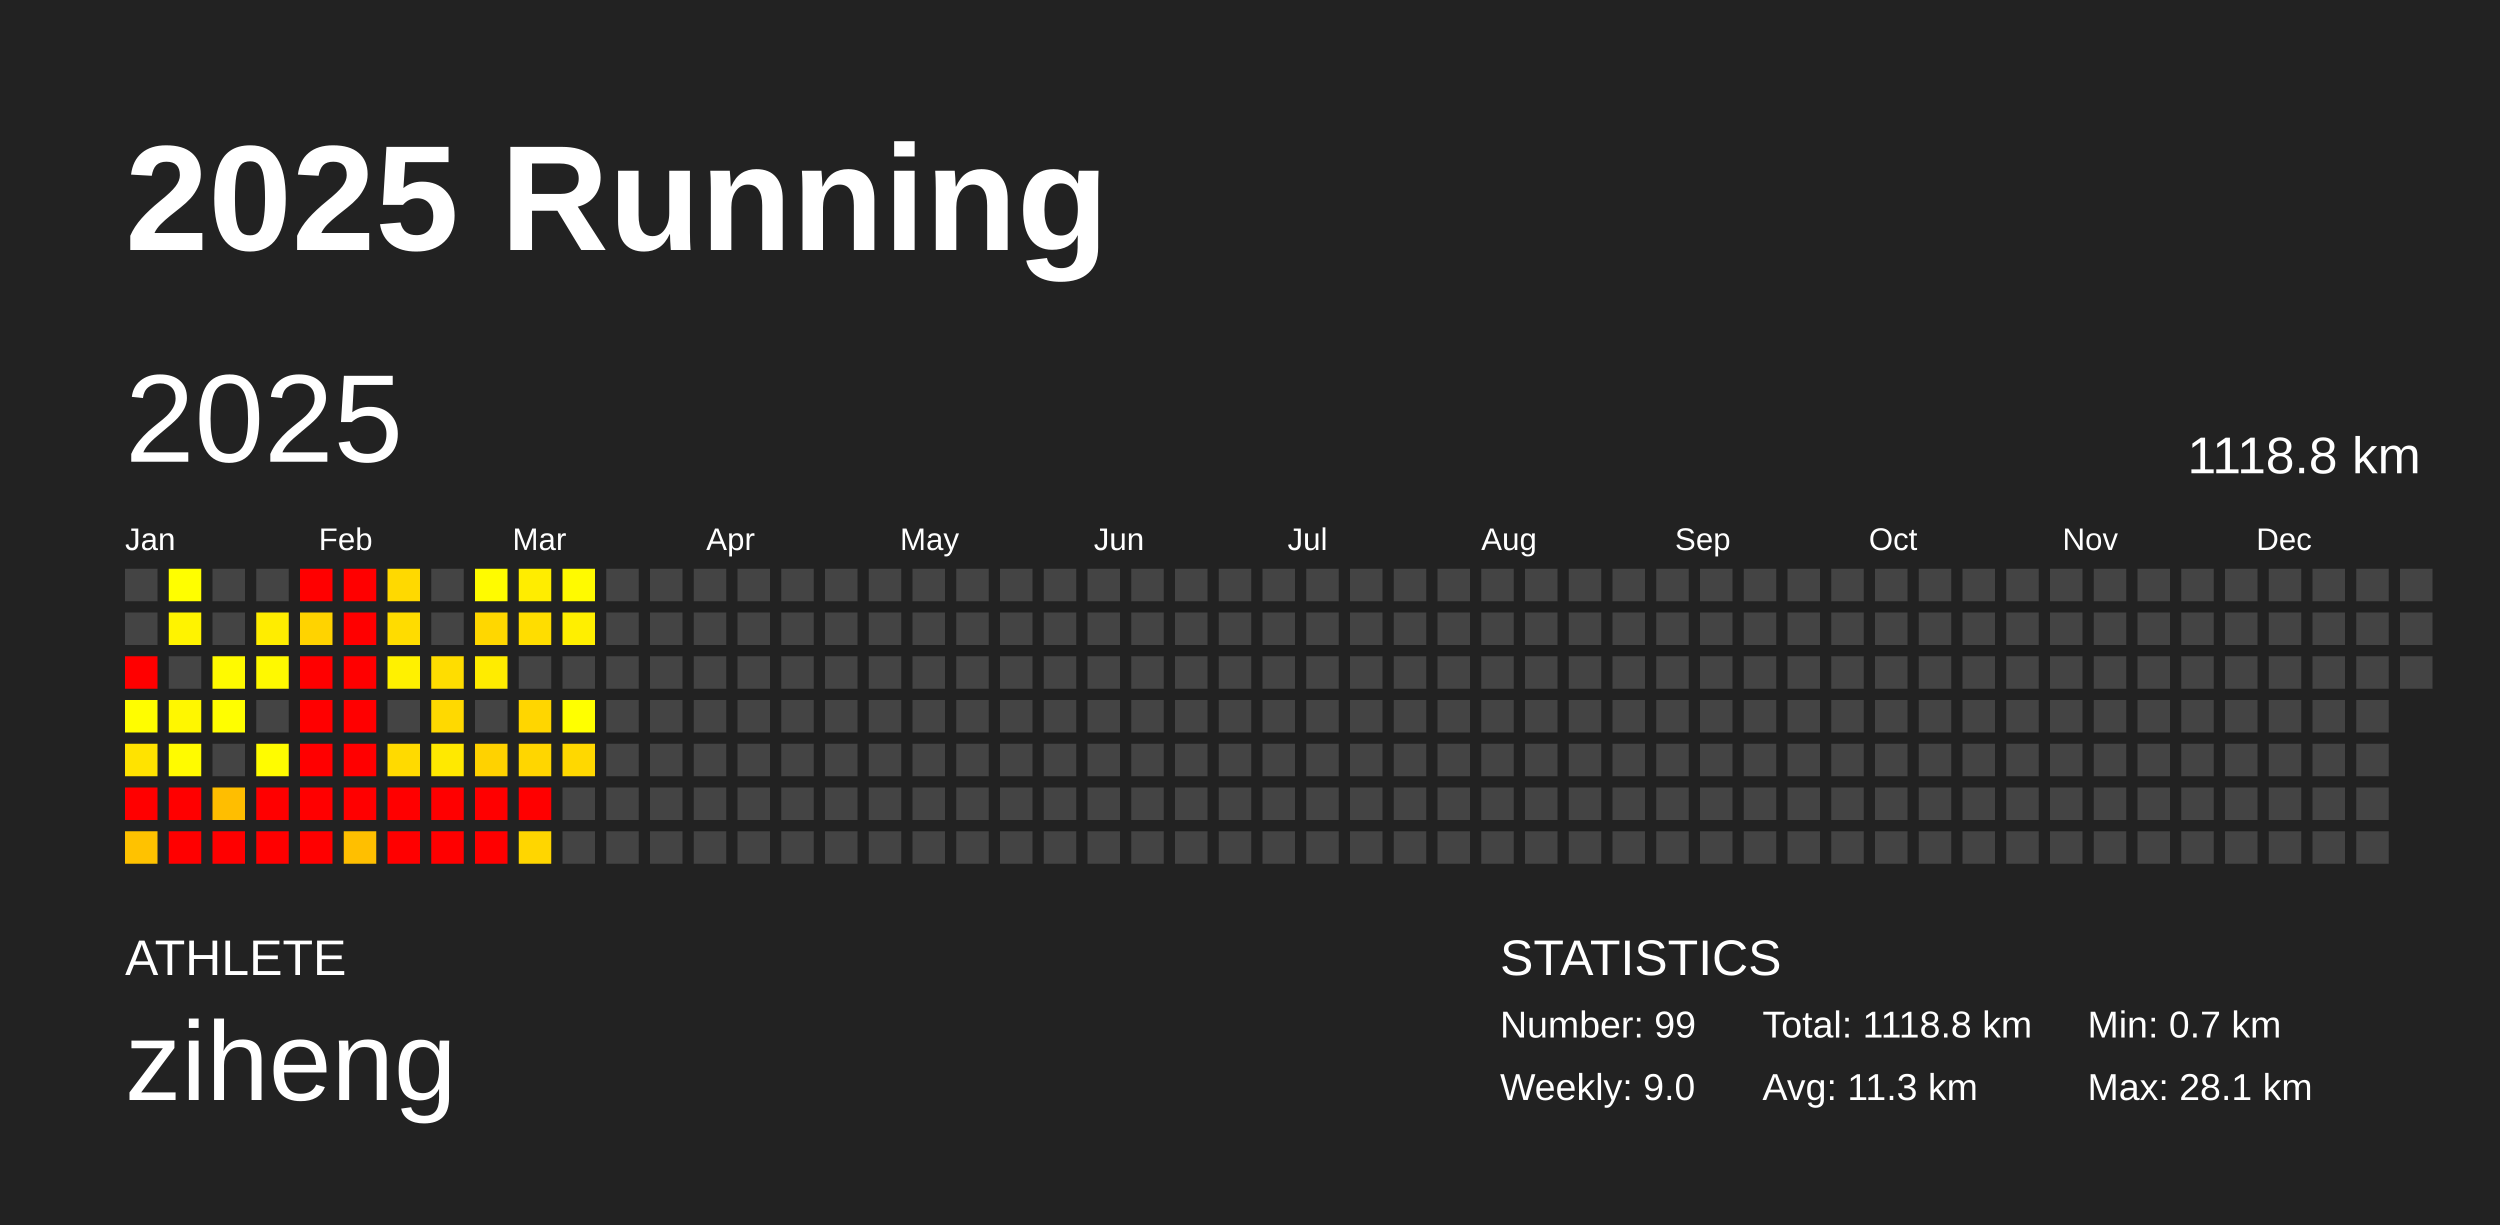
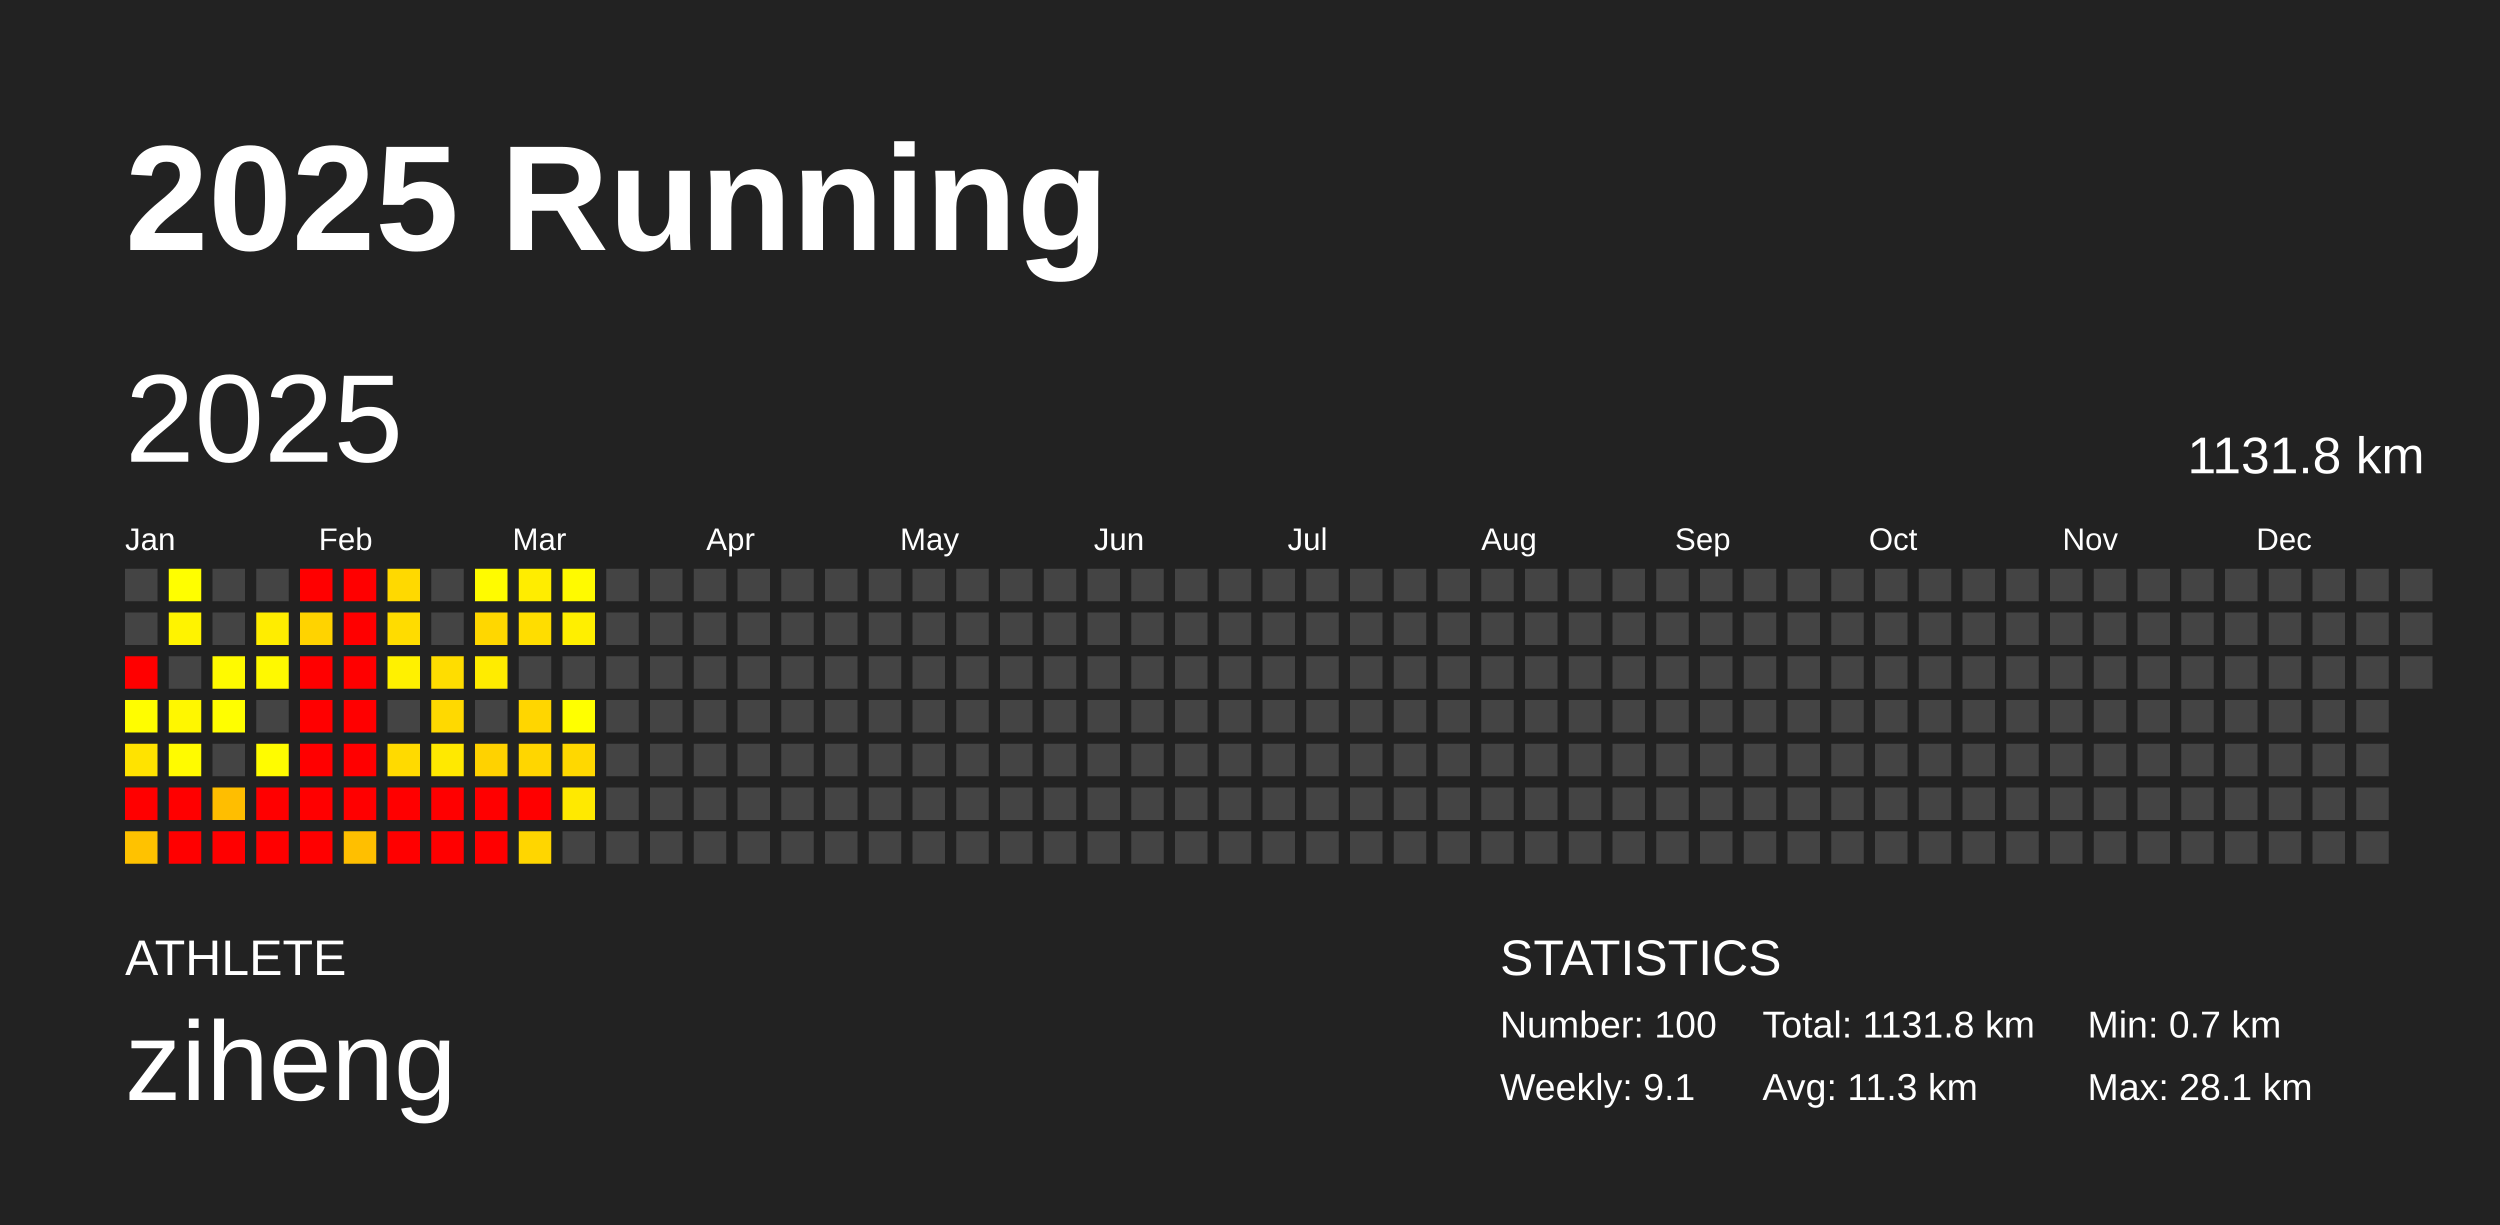
<svg xmlns="http://www.w3.org/2000/svg" baseProfile="full" height="98mm" version="1.1" viewBox="0,0,200,98" width="200mm">
  <defs />
  <rect fill="#222222" height="98" width="200" x="0" y="0" />
  <text fill="#FFFFFF" style="font-size:12px; font-family:Arial; font-weight:bold;" x="10" y="20">2025 Running</text>
  <text fill="#FFFFFF" style="font-size:4px; font-family:Arial" x="10" y="78">ATHLETE</text>
  <text fill="#FFFFFF" style="font-size:9px; font-family:Arial" x="10" y="88">ziheng</text>
  <text fill="#FFFFFF" style="font-size:4px; font-family:Arial" x="120" y="78">STATISTICS</text>
-   <text fill="#FFFFFF" style="font-size:3px; font-family:Arial" x="120" y="83">Number: 99</text>
-   <text fill="#FFFFFF" style="font-size:3px; font-family:Arial" x="120" y="88">Weekly: 9.0</text>
-   <text fill="#FFFFFF" style="font-size:3px; font-family:Arial" x="141" y="83">Total: 1118.8 km</text>
+   <text fill="#FFFFFF" style="font-size:3px; font-family:Arial" x="120" y="83">Number: 100</text>
+   <text fill="#FFFFFF" style="font-size:3px; font-family:Arial" x="120" y="88">Weekly: 9.1</text>
+   <text fill="#FFFFFF" style="font-size:3px; font-family:Arial" x="141" y="83">Total: 1131.8 km</text>
  <text fill="#FFFFFF" style="font-size:3px; font-family:Arial" x="141" y="88">Avg: 11.3 km</text>
  <text fill="#FFFFFF" style="font-size:3px; font-family:Arial" x="167" y="83">Min: 0.7 km</text>
  <text fill="#FFFFFF" style="font-size:3px; font-family:Arial" x="167" y="88">Max: 28.1 km</text>
  <text dominant-baseline="hanging" fill="#FFFFFF" style="font-size:10.0px; font-family:Arial;" x="10" y="30">2025</text>
-   <text dominant-baseline="hanging" fill="#FFFFFF" style="font-size:4.125px; font-family:Arial;" x="175" y="35">1118.8 km</text>
+   <text dominant-baseline="hanging" fill="#FFFFFF" style="font-size:4.125px; font-family:Arial;" x="175" y="35">1131.8 km</text>
  <text fill="#FFFFFF" style="font-size:2.5px; font-family:Arial" x="10.0" y="44">Jan</text>
  <text fill="#FFFFFF" style="font-size:2.5px; font-family:Arial" x="25.5" y="44">Feb</text>
  <text fill="#FFFFFF" style="font-size:2.5px; font-family:Arial" x="41.0" y="44">Mar</text>
  <text fill="#FFFFFF" style="font-size:2.5px; font-family:Arial" x="56.5" y="44">Apr</text>
  <text fill="#FFFFFF" style="font-size:2.5px; font-family:Arial" x="72.0" y="44">May</text>
  <text fill="#FFFFFF" style="font-size:2.5px; font-family:Arial" x="87.5" y="44">Jun</text>
  <text fill="#FFFFFF" style="font-size:2.5px; font-family:Arial" x="103.0" y="44">Jul</text>
  <text fill="#FFFFFF" style="font-size:2.5px; font-family:Arial" x="118.5" y="44">Aug</text>
  <text fill="#FFFFFF" style="font-size:2.5px; font-family:Arial" x="134.0" y="44">Sep</text>
  <text fill="#FFFFFF" style="font-size:2.5px; font-family:Arial" x="149.5" y="44">Oct</text>
  <text fill="#FFFFFF" style="font-size:2.5px; font-family:Arial" x="165.0" y="44">Nov</text>
  <text fill="#FFFFFF" style="font-size:2.5px; font-family:Arial" x="180.5" y="44">Dec</text>
  <rect fill="#444444" height="2.6" width="2.6" x="10.0" y="45.5" />
  <rect fill="#444444" height="2.6" width="2.6" x="10.0" y="49.0" />
  <rect fill="red" height="2.6" width="2.6" x="10.0" y="52.5" />
  <rect fill="#fffd00" height="2.6" width="2.6" x="10.0" y="56.0" />
  <rect fill="#ffe300" height="2.6" width="2.6" x="10.0" y="59.5" />
  <rect fill="red" height="2.6" width="2.6" x="10.0" y="63.0" />
  <rect fill="#ffc200" height="2.6" width="2.6" x="10.0" y="66.5" />
  <rect fill="#fffe00" height="2.6" width="2.6" x="13.5" y="45.5" />
  <rect fill="#fff300" height="2.6" width="2.6" x="13.5" y="49.0" />
  <rect fill="#444444" height="2.6" width="2.6" x="13.5" y="52.5" />
  <rect fill="#fff700" height="2.6" width="2.6" x="13.5" y="56.0" />
  <rect fill="#fffb00" height="2.6" width="2.6" x="13.5" y="59.5" />
  <rect fill="red" height="2.6" width="2.6" x="13.5" y="63.0" />
  <rect fill="red" height="2.6" width="2.6" x="13.5" y="66.5" />
  <rect fill="#444444" height="2.6" width="2.6" x="17.0" y="45.5" />
  <rect fill="#444444" height="2.6" width="2.6" x="17.0" y="49.0" />
  <rect fill="#fffa00" height="2.6" width="2.6" x="17.0" y="52.5" />
  <rect fill="#fffe00" height="2.6" width="2.6" x="17.0" y="56.0" />
  <rect fill="#444444" height="2.6" width="2.6" x="17.0" y="59.5" />
  <rect fill="#ffbe00" height="2.6" width="2.6" x="17.0" y="63.0" />
  <rect fill="red" height="2.6" width="2.6" x="17.0" y="66.5" />
  <rect fill="#444444" height="2.6" width="2.6" x="20.5" y="45.5" />
  <rect fill="#ffed00" height="2.6" width="2.6" x="20.5" y="49.0" />
  <rect fill="#fff900" height="2.6" width="2.6" x="20.5" y="52.5" />
  <rect fill="#444444" height="2.6" width="2.6" x="20.5" y="56.0" />
  <rect fill="#fffc00" height="2.6" width="2.6" x="20.5" y="59.5" />
  <rect fill="red" height="2.6" width="2.6" x="20.5" y="63.0" />
  <rect fill="red" height="2.6" width="2.6" x="20.5" y="66.5" />
  <rect fill="red" height="2.6" width="2.6" x="24.0" y="45.5" />
  <rect fill="#ffd300" height="2.6" width="2.6" x="24.0" y="49.0" />
  <rect fill="red" height="2.6" width="2.6" x="24.0" y="52.5" />
  <rect fill="red" height="2.6" width="2.6" x="24.0" y="56.0" />
  <rect fill="red" height="2.6" width="2.6" x="24.0" y="59.5" />
  <rect fill="red" height="2.6" width="2.6" x="24.0" y="63.0" />
  <rect fill="red" height="2.6" width="2.6" x="24.0" y="66.5" />
  <rect fill="red" height="2.6" width="2.6" x="27.5" y="45.5" />
  <rect fill="red" height="2.6" width="2.6" x="27.5" y="49.0" />
  <rect fill="red" height="2.6" width="2.6" x="27.5" y="52.5" />
  <rect fill="red" height="2.6" width="2.6" x="27.5" y="56.0" />
  <rect fill="red" height="2.6" width="2.6" x="27.5" y="59.5" />
  <rect fill="red" height="2.6" width="2.6" x="27.5" y="63.0" />
  <rect fill="#ffbf00" height="2.6" width="2.6" x="27.5" y="66.5" />
  <rect fill="#ffd900" height="2.6" width="2.6" x="31.0" y="45.5" />
  <rect fill="#ffdc00" height="2.6" width="2.6" x="31.0" y="49.0" />
  <rect fill="#fff100" height="2.6" width="2.6" x="31.0" y="52.5" />
  <rect fill="#444444" height="2.6" width="2.6" x="31.0" y="56.0" />
  <rect fill="#ffda00" height="2.6" width="2.6" x="31.0" y="59.5" />
  <rect fill="red" height="2.6" width="2.6" x="31.0" y="63.0" />
  <rect fill="red" height="2.6" width="2.6" x="31.0" y="66.5" />
  <rect fill="#444444" height="2.6" width="2.6" x="34.5" y="45.5" />
  <rect fill="#444444" height="2.6" width="2.6" x="34.5" y="49.0" />
  <rect fill="#ffdd00" height="2.6" width="2.6" x="34.5" y="52.5" />
  <rect fill="#ffd900" height="2.6" width="2.6" x="34.5" y="56.0" />
  <rect fill="#ffe900" height="2.6" width="2.6" x="34.5" y="59.5" />
  <rect fill="red" height="2.6" width="2.6" x="34.5" y="63.0" />
  <rect fill="red" height="2.6" width="2.6" x="34.5" y="66.5" />
  <rect fill="#fffb00" height="2.6" width="2.6" x="38.0" y="45.5" />
  <rect fill="#ffd700" height="2.6" width="2.6" x="38.0" y="49.0" />
  <rect fill="#ffec00" height="2.6" width="2.6" x="38.0" y="52.5" />
  <rect fill="#444444" height="2.6" width="2.6" x="38.0" y="56.0" />
  <rect fill="#ffd200" height="2.6" width="2.6" x="38.0" y="59.5" />
  <rect fill="red" height="2.6" width="2.6" x="38.0" y="63.0" />
  <rect fill="red" height="2.6" width="2.6" x="38.0" y="66.5" />
  <rect fill="#ffed00" height="2.6" width="2.6" x="41.5" y="45.5" />
  <rect fill="#ffdd00" height="2.6" width="2.6" x="41.5" y="49.0" />
  <rect fill="#444444" height="2.6" width="2.6" x="41.5" y="52.5" />
  <rect fill="#ffd600" height="2.6" width="2.6" x="41.5" y="56.0" />
  <rect fill="#ffd600" height="2.6" width="2.6" x="41.5" y="59.5" />
  <rect fill="red" height="2.6" width="2.6" x="41.5" y="63.0" />
  <rect fill="#ffd600" height="2.6" width="2.6" x="41.5" y="66.5" />
  <rect fill="#fffa00" height="2.6" width="2.6" x="45.0" y="45.5" />
  <rect fill="#ffef00" height="2.6" width="2.6" x="45.0" y="49.0" />
  <rect fill="#444444" height="2.6" width="2.6" x="45.0" y="52.5" />
  <rect fill="#ffff00" height="2.6" width="2.6" x="45.0" y="56.0" />
  <rect fill="#ffd800" height="2.6" width="2.6" x="45.0" y="59.5" />
-   <rect fill="#444444" height="2.6" width="2.6" x="45.0" y="63.0" />
+   <rect fill="#ffe900" height="2.6" width="2.6" x="45.0" y="63.0" />
  <rect fill="#444444" height="2.6" width="2.6" x="45.0" y="66.5" />
  <rect fill="#444444" height="2.6" width="2.6" x="48.5" y="45.5" />
  <rect fill="#444444" height="2.6" width="2.6" x="48.5" y="49.0" />
  <rect fill="#444444" height="2.6" width="2.6" x="48.5" y="52.5" />
  <rect fill="#444444" height="2.6" width="2.6" x="48.5" y="56.0" />
  <rect fill="#444444" height="2.6" width="2.6" x="48.5" y="59.5" />
  <rect fill="#444444" height="2.6" width="2.6" x="48.5" y="63.0" />
  <rect fill="#444444" height="2.6" width="2.6" x="48.5" y="66.5" />
  <rect fill="#444444" height="2.6" width="2.6" x="52.0" y="45.5" />
  <rect fill="#444444" height="2.6" width="2.6" x="52.0" y="49.0" />
  <rect fill="#444444" height="2.6" width="2.6" x="52.0" y="52.5" />
  <rect fill="#444444" height="2.6" width="2.6" x="52.0" y="56.0" />
  <rect fill="#444444" height="2.6" width="2.6" x="52.0" y="59.5" />
  <rect fill="#444444" height="2.6" width="2.6" x="52.0" y="63.0" />
  <rect fill="#444444" height="2.6" width="2.6" x="52.0" y="66.5" />
  <rect fill="#444444" height="2.6" width="2.6" x="55.5" y="45.5" />
  <rect fill="#444444" height="2.6" width="2.6" x="55.5" y="49.0" />
  <rect fill="#444444" height="2.6" width="2.6" x="55.5" y="52.5" />
  <rect fill="#444444" height="2.6" width="2.6" x="55.5" y="56.0" />
  <rect fill="#444444" height="2.6" width="2.6" x="55.5" y="59.5" />
  <rect fill="#444444" height="2.6" width="2.6" x="55.5" y="63.0" />
  <rect fill="#444444" height="2.6" width="2.6" x="55.5" y="66.5" />
  <rect fill="#444444" height="2.6" width="2.6" x="59.0" y="45.5" />
  <rect fill="#444444" height="2.6" width="2.6" x="59.0" y="49.0" />
  <rect fill="#444444" height="2.6" width="2.6" x="59.0" y="52.5" />
  <rect fill="#444444" height="2.6" width="2.6" x="59.0" y="56.0" />
  <rect fill="#444444" height="2.6" width="2.6" x="59.0" y="59.5" />
  <rect fill="#444444" height="2.6" width="2.6" x="59.0" y="63.0" />
  <rect fill="#444444" height="2.6" width="2.6" x="59.0" y="66.5" />
  <rect fill="#444444" height="2.6" width="2.6" x="62.5" y="45.5" />
  <rect fill="#444444" height="2.6" width="2.6" x="62.5" y="49.0" />
  <rect fill="#444444" height="2.6" width="2.6" x="62.5" y="52.5" />
  <rect fill="#444444" height="2.6" width="2.6" x="62.5" y="56.0" />
  <rect fill="#444444" height="2.6" width="2.6" x="62.5" y="59.5" />
  <rect fill="#444444" height="2.6" width="2.6" x="62.5" y="63.0" />
  <rect fill="#444444" height="2.6" width="2.6" x="62.5" y="66.5" />
  <rect fill="#444444" height="2.6" width="2.6" x="66.0" y="45.5" />
  <rect fill="#444444" height="2.6" width="2.6" x="66.0" y="49.0" />
  <rect fill="#444444" height="2.6" width="2.6" x="66.0" y="52.5" />
  <rect fill="#444444" height="2.6" width="2.6" x="66.0" y="56.0" />
  <rect fill="#444444" height="2.6" width="2.6" x="66.0" y="59.5" />
  <rect fill="#444444" height="2.6" width="2.6" x="66.0" y="63.0" />
  <rect fill="#444444" height="2.6" width="2.6" x="66.0" y="66.5" />
  <rect fill="#444444" height="2.6" width="2.6" x="69.5" y="45.5" />
  <rect fill="#444444" height="2.6" width="2.6" x="69.5" y="49.0" />
  <rect fill="#444444" height="2.6" width="2.6" x="69.5" y="52.5" />
  <rect fill="#444444" height="2.6" width="2.6" x="69.5" y="56.0" />
  <rect fill="#444444" height="2.6" width="2.6" x="69.5" y="59.5" />
  <rect fill="#444444" height="2.6" width="2.6" x="69.5" y="63.0" />
  <rect fill="#444444" height="2.6" width="2.6" x="69.5" y="66.5" />
  <rect fill="#444444" height="2.6" width="2.6" x="73.0" y="45.5" />
  <rect fill="#444444" height="2.6" width="2.6" x="73.0" y="49.0" />
  <rect fill="#444444" height="2.6" width="2.6" x="73.0" y="52.5" />
  <rect fill="#444444" height="2.6" width="2.6" x="73.0" y="56.0" />
  <rect fill="#444444" height="2.6" width="2.6" x="73.0" y="59.5" />
  <rect fill="#444444" height="2.6" width="2.6" x="73.0" y="63.0" />
  <rect fill="#444444" height="2.6" width="2.6" x="73.0" y="66.5" />
  <rect fill="#444444" height="2.6" width="2.6" x="76.5" y="45.5" />
  <rect fill="#444444" height="2.6" width="2.6" x="76.5" y="49.0" />
  <rect fill="#444444" height="2.6" width="2.6" x="76.5" y="52.5" />
  <rect fill="#444444" height="2.6" width="2.6" x="76.5" y="56.0" />
  <rect fill="#444444" height="2.6" width="2.6" x="76.5" y="59.5" />
  <rect fill="#444444" height="2.6" width="2.6" x="76.5" y="63.0" />
  <rect fill="#444444" height="2.6" width="2.6" x="76.5" y="66.5" />
  <rect fill="#444444" height="2.6" width="2.6" x="80.0" y="45.5" />
  <rect fill="#444444" height="2.6" width="2.6" x="80.0" y="49.0" />
  <rect fill="#444444" height="2.6" width="2.6" x="80.0" y="52.5" />
  <rect fill="#444444" height="2.6" width="2.6" x="80.0" y="56.0" />
  <rect fill="#444444" height="2.6" width="2.6" x="80.0" y="59.5" />
  <rect fill="#444444" height="2.6" width="2.6" x="80.0" y="63.0" />
  <rect fill="#444444" height="2.6" width="2.6" x="80.0" y="66.5" />
  <rect fill="#444444" height="2.6" width="2.6" x="83.5" y="45.5" />
  <rect fill="#444444" height="2.6" width="2.6" x="83.5" y="49.0" />
  <rect fill="#444444" height="2.6" width="2.6" x="83.5" y="52.5" />
  <rect fill="#444444" height="2.6" width="2.6" x="83.5" y="56.0" />
  <rect fill="#444444" height="2.6" width="2.6" x="83.5" y="59.5" />
  <rect fill="#444444" height="2.6" width="2.6" x="83.5" y="63.0" />
  <rect fill="#444444" height="2.6" width="2.6" x="83.5" y="66.5" />
  <rect fill="#444444" height="2.6" width="2.6" x="87.0" y="45.5" />
  <rect fill="#444444" height="2.6" width="2.6" x="87.0" y="49.0" />
  <rect fill="#444444" height="2.6" width="2.6" x="87.0" y="52.5" />
  <rect fill="#444444" height="2.6" width="2.6" x="87.0" y="56.0" />
  <rect fill="#444444" height="2.6" width="2.6" x="87.0" y="59.5" />
  <rect fill="#444444" height="2.6" width="2.6" x="87.0" y="63.0" />
  <rect fill="#444444" height="2.6" width="2.6" x="87.0" y="66.5" />
  <rect fill="#444444" height="2.6" width="2.6" x="90.5" y="45.5" />
  <rect fill="#444444" height="2.6" width="2.6" x="90.5" y="49.0" />
  <rect fill="#444444" height="2.6" width="2.6" x="90.5" y="52.5" />
  <rect fill="#444444" height="2.6" width="2.6" x="90.5" y="56.0" />
  <rect fill="#444444" height="2.6" width="2.6" x="90.5" y="59.5" />
  <rect fill="#444444" height="2.6" width="2.6" x="90.5" y="63.0" />
  <rect fill="#444444" height="2.6" width="2.6" x="90.5" y="66.5" />
  <rect fill="#444444" height="2.6" width="2.6" x="94.0" y="45.5" />
  <rect fill="#444444" height="2.6" width="2.6" x="94.0" y="49.0" />
  <rect fill="#444444" height="2.6" width="2.6" x="94.0" y="52.5" />
  <rect fill="#444444" height="2.6" width="2.6" x="94.0" y="56.0" />
  <rect fill="#444444" height="2.6" width="2.6" x="94.0" y="59.5" />
  <rect fill="#444444" height="2.6" width="2.6" x="94.0" y="63.0" />
  <rect fill="#444444" height="2.6" width="2.6" x="94.0" y="66.5" />
  <rect fill="#444444" height="2.6" width="2.6" x="97.5" y="45.5" />
  <rect fill="#444444" height="2.6" width="2.6" x="97.5" y="49.0" />
  <rect fill="#444444" height="2.6" width="2.6" x="97.5" y="52.5" />
  <rect fill="#444444" height="2.6" width="2.6" x="97.5" y="56.0" />
  <rect fill="#444444" height="2.6" width="2.6" x="97.5" y="59.5" />
  <rect fill="#444444" height="2.6" width="2.6" x="97.5" y="63.0" />
  <rect fill="#444444" height="2.6" width="2.6" x="97.5" y="66.5" />
  <rect fill="#444444" height="2.6" width="2.6" x="101.0" y="45.5" />
  <rect fill="#444444" height="2.6" width="2.6" x="101.0" y="49.0" />
  <rect fill="#444444" height="2.6" width="2.6" x="101.0" y="52.5" />
  <rect fill="#444444" height="2.6" width="2.6" x="101.0" y="56.0" />
  <rect fill="#444444" height="2.6" width="2.6" x="101.0" y="59.5" />
  <rect fill="#444444" height="2.6" width="2.6" x="101.0" y="63.0" />
  <rect fill="#444444" height="2.6" width="2.6" x="101.0" y="66.5" />
  <rect fill="#444444" height="2.6" width="2.6" x="104.5" y="45.5" />
  <rect fill="#444444" height="2.6" width="2.6" x="104.5" y="49.0" />
  <rect fill="#444444" height="2.6" width="2.6" x="104.5" y="52.5" />
  <rect fill="#444444" height="2.6" width="2.6" x="104.5" y="56.0" />
  <rect fill="#444444" height="2.6" width="2.6" x="104.5" y="59.5" />
  <rect fill="#444444" height="2.6" width="2.6" x="104.5" y="63.0" />
  <rect fill="#444444" height="2.6" width="2.6" x="104.5" y="66.5" />
  <rect fill="#444444" height="2.6" width="2.6" x="108.0" y="45.5" />
  <rect fill="#444444" height="2.6" width="2.6" x="108.0" y="49.0" />
  <rect fill="#444444" height="2.6" width="2.6" x="108.0" y="52.5" />
  <rect fill="#444444" height="2.6" width="2.6" x="108.0" y="56.0" />
  <rect fill="#444444" height="2.6" width="2.6" x="108.0" y="59.5" />
  <rect fill="#444444" height="2.6" width="2.6" x="108.0" y="63.0" />
  <rect fill="#444444" height="2.6" width="2.6" x="108.0" y="66.5" />
  <rect fill="#444444" height="2.6" width="2.6" x="111.5" y="45.5" />
  <rect fill="#444444" height="2.6" width="2.6" x="111.5" y="49.0" />
  <rect fill="#444444" height="2.6" width="2.6" x="111.5" y="52.5" />
  <rect fill="#444444" height="2.6" width="2.6" x="111.5" y="56.0" />
  <rect fill="#444444" height="2.6" width="2.6" x="111.5" y="59.5" />
  <rect fill="#444444" height="2.6" width="2.6" x="111.5" y="63.0" />
  <rect fill="#444444" height="2.6" width="2.6" x="111.5" y="66.5" />
  <rect fill="#444444" height="2.6" width="2.6" x="115.0" y="45.5" />
  <rect fill="#444444" height="2.6" width="2.6" x="115.0" y="49.0" />
  <rect fill="#444444" height="2.6" width="2.6" x="115.0" y="52.5" />
  <rect fill="#444444" height="2.6" width="2.6" x="115.0" y="56.0" />
  <rect fill="#444444" height="2.6" width="2.6" x="115.0" y="59.5" />
  <rect fill="#444444" height="2.6" width="2.6" x="115.0" y="63.0" />
  <rect fill="#444444" height="2.6" width="2.6" x="115.0" y="66.5" />
  <rect fill="#444444" height="2.6" width="2.6" x="118.5" y="45.5" />
  <rect fill="#444444" height="2.6" width="2.6" x="118.5" y="49.0" />
  <rect fill="#444444" height="2.6" width="2.6" x="118.5" y="52.5" />
  <rect fill="#444444" height="2.6" width="2.6" x="118.5" y="56.0" />
  <rect fill="#444444" height="2.6" width="2.6" x="118.5" y="59.5" />
  <rect fill="#444444" height="2.6" width="2.6" x="118.5" y="63.0" />
  <rect fill="#444444" height="2.6" width="2.6" x="118.5" y="66.5" />
  <rect fill="#444444" height="2.6" width="2.6" x="122.0" y="45.5" />
  <rect fill="#444444" height="2.6" width="2.6" x="122.0" y="49.0" />
  <rect fill="#444444" height="2.6" width="2.6" x="122.0" y="52.5" />
  <rect fill="#444444" height="2.6" width="2.6" x="122.0" y="56.0" />
  <rect fill="#444444" height="2.6" width="2.6" x="122.0" y="59.5" />
  <rect fill="#444444" height="2.6" width="2.6" x="122.0" y="63.0" />
  <rect fill="#444444" height="2.6" width="2.6" x="122.0" y="66.5" />
  <rect fill="#444444" height="2.6" width="2.6" x="125.5" y="45.5" />
  <rect fill="#444444" height="2.6" width="2.6" x="125.5" y="49.0" />
  <rect fill="#444444" height="2.6" width="2.6" x="125.5" y="52.5" />
  <rect fill="#444444" height="2.6" width="2.6" x="125.5" y="56.0" />
  <rect fill="#444444" height="2.6" width="2.6" x="125.5" y="59.5" />
  <rect fill="#444444" height="2.6" width="2.6" x="125.5" y="63.0" />
  <rect fill="#444444" height="2.6" width="2.6" x="125.5" y="66.5" />
  <rect fill="#444444" height="2.6" width="2.6" x="129.0" y="45.5" />
  <rect fill="#444444" height="2.6" width="2.6" x="129.0" y="49.0" />
  <rect fill="#444444" height="2.6" width="2.6" x="129.0" y="52.5" />
  <rect fill="#444444" height="2.6" width="2.6" x="129.0" y="56.0" />
  <rect fill="#444444" height="2.6" width="2.6" x="129.0" y="59.5" />
  <rect fill="#444444" height="2.6" width="2.6" x="129.0" y="63.0" />
  <rect fill="#444444" height="2.6" width="2.6" x="129.0" y="66.5" />
  <rect fill="#444444" height="2.6" width="2.6" x="132.5" y="45.5" />
  <rect fill="#444444" height="2.6" width="2.6" x="132.5" y="49.0" />
  <rect fill="#444444" height="2.6" width="2.6" x="132.5" y="52.5" />
  <rect fill="#444444" height="2.6" width="2.6" x="132.5" y="56.0" />
  <rect fill="#444444" height="2.6" width="2.6" x="132.5" y="59.5" />
  <rect fill="#444444" height="2.6" width="2.6" x="132.5" y="63.0" />
  <rect fill="#444444" height="2.6" width="2.6" x="132.5" y="66.5" />
  <rect fill="#444444" height="2.6" width="2.6" x="136.0" y="45.5" />
  <rect fill="#444444" height="2.6" width="2.6" x="136.0" y="49.0" />
  <rect fill="#444444" height="2.6" width="2.6" x="136.0" y="52.5" />
  <rect fill="#444444" height="2.6" width="2.6" x="136.0" y="56.0" />
  <rect fill="#444444" height="2.6" width="2.6" x="136.0" y="59.5" />
  <rect fill="#444444" height="2.6" width="2.6" x="136.0" y="63.0" />
  <rect fill="#444444" height="2.6" width="2.6" x="136.0" y="66.5" />
  <rect fill="#444444" height="2.6" width="2.6" x="139.5" y="45.5" />
  <rect fill="#444444" height="2.6" width="2.6" x="139.5" y="49.0" />
  <rect fill="#444444" height="2.6" width="2.6" x="139.5" y="52.5" />
  <rect fill="#444444" height="2.6" width="2.6" x="139.5" y="56.0" />
  <rect fill="#444444" height="2.6" width="2.6" x="139.5" y="59.5" />
  <rect fill="#444444" height="2.6" width="2.6" x="139.5" y="63.0" />
  <rect fill="#444444" height="2.6" width="2.6" x="139.5" y="66.5" />
  <rect fill="#444444" height="2.6" width="2.6" x="143.0" y="45.5" />
  <rect fill="#444444" height="2.6" width="2.6" x="143.0" y="49.0" />
  <rect fill="#444444" height="2.6" width="2.6" x="143.0" y="52.5" />
  <rect fill="#444444" height="2.6" width="2.6" x="143.0" y="56.0" />
  <rect fill="#444444" height="2.6" width="2.6" x="143.0" y="59.5" />
  <rect fill="#444444" height="2.6" width="2.6" x="143.0" y="63.0" />
  <rect fill="#444444" height="2.6" width="2.6" x="143.0" y="66.5" />
  <rect fill="#444444" height="2.6" width="2.6" x="146.5" y="45.5" />
  <rect fill="#444444" height="2.6" width="2.6" x="146.5" y="49.0" />
  <rect fill="#444444" height="2.6" width="2.6" x="146.5" y="52.5" />
  <rect fill="#444444" height="2.6" width="2.6" x="146.5" y="56.0" />
  <rect fill="#444444" height="2.6" width="2.6" x="146.5" y="59.5" />
  <rect fill="#444444" height="2.6" width="2.6" x="146.5" y="63.0" />
  <rect fill="#444444" height="2.6" width="2.6" x="146.5" y="66.5" />
  <rect fill="#444444" height="2.6" width="2.6" x="150.0" y="45.5" />
  <rect fill="#444444" height="2.6" width="2.6" x="150.0" y="49.0" />
  <rect fill="#444444" height="2.6" width="2.6" x="150.0" y="52.5" />
  <rect fill="#444444" height="2.6" width="2.6" x="150.0" y="56.0" />
  <rect fill="#444444" height="2.6" width="2.6" x="150.0" y="59.5" />
  <rect fill="#444444" height="2.6" width="2.6" x="150.0" y="63.0" />
  <rect fill="#444444" height="2.6" width="2.6" x="150.0" y="66.5" />
  <rect fill="#444444" height="2.6" width="2.6" x="153.5" y="45.5" />
  <rect fill="#444444" height="2.6" width="2.6" x="153.5" y="49.0" />
  <rect fill="#444444" height="2.6" width="2.6" x="153.5" y="52.5" />
  <rect fill="#444444" height="2.6" width="2.6" x="153.5" y="56.0" />
  <rect fill="#444444" height="2.6" width="2.6" x="153.5" y="59.5" />
  <rect fill="#444444" height="2.6" width="2.6" x="153.5" y="63.0" />
  <rect fill="#444444" height="2.6" width="2.6" x="153.5" y="66.5" />
  <rect fill="#444444" height="2.6" width="2.6" x="157.0" y="45.5" />
  <rect fill="#444444" height="2.6" width="2.6" x="157.0" y="49.0" />
  <rect fill="#444444" height="2.6" width="2.6" x="157.0" y="52.5" />
  <rect fill="#444444" height="2.6" width="2.6" x="157.0" y="56.0" />
  <rect fill="#444444" height="2.6" width="2.6" x="157.0" y="59.5" />
  <rect fill="#444444" height="2.6" width="2.6" x="157.0" y="63.0" />
  <rect fill="#444444" height="2.6" width="2.6" x="157.0" y="66.5" />
  <rect fill="#444444" height="2.6" width="2.6" x="160.5" y="45.5" />
  <rect fill="#444444" height="2.6" width="2.6" x="160.5" y="49.0" />
  <rect fill="#444444" height="2.6" width="2.6" x="160.5" y="52.5" />
  <rect fill="#444444" height="2.6" width="2.6" x="160.5" y="56.0" />
  <rect fill="#444444" height="2.6" width="2.6" x="160.5" y="59.5" />
  <rect fill="#444444" height="2.6" width="2.6" x="160.5" y="63.0" />
  <rect fill="#444444" height="2.6" width="2.6" x="160.5" y="66.5" />
  <rect fill="#444444" height="2.6" width="2.6" x="164.0" y="45.5" />
  <rect fill="#444444" height="2.6" width="2.6" x="164.0" y="49.0" />
  <rect fill="#444444" height="2.6" width="2.6" x="164.0" y="52.5" />
  <rect fill="#444444" height="2.6" width="2.6" x="164.0" y="56.0" />
  <rect fill="#444444" height="2.6" width="2.6" x="164.0" y="59.5" />
  <rect fill="#444444" height="2.6" width="2.6" x="164.0" y="63.0" />
  <rect fill="#444444" height="2.6" width="2.6" x="164.0" y="66.5" />
  <rect fill="#444444" height="2.6" width="2.6" x="167.5" y="45.5" />
  <rect fill="#444444" height="2.6" width="2.6" x="167.5" y="49.0" />
  <rect fill="#444444" height="2.6" width="2.6" x="167.5" y="52.5" />
  <rect fill="#444444" height="2.6" width="2.6" x="167.5" y="56.0" />
  <rect fill="#444444" height="2.6" width="2.6" x="167.5" y="59.5" />
  <rect fill="#444444" height="2.6" width="2.6" x="167.5" y="63.0" />
  <rect fill="#444444" height="2.6" width="2.6" x="167.5" y="66.5" />
  <rect fill="#444444" height="2.6" width="2.6" x="171.0" y="45.5" />
  <rect fill="#444444" height="2.6" width="2.6" x="171.0" y="49.0" />
  <rect fill="#444444" height="2.6" width="2.6" x="171.0" y="52.5" />
  <rect fill="#444444" height="2.6" width="2.6" x="171.0" y="56.0" />
  <rect fill="#444444" height="2.6" width="2.6" x="171.0" y="59.5" />
  <rect fill="#444444" height="2.6" width="2.6" x="171.0" y="63.0" />
  <rect fill="#444444" height="2.6" width="2.6" x="171.0" y="66.5" />
  <rect fill="#444444" height="2.6" width="2.6" x="174.5" y="45.5" />
  <rect fill="#444444" height="2.6" width="2.6" x="174.5" y="49.0" />
  <rect fill="#444444" height="2.6" width="2.6" x="174.5" y="52.5" />
  <rect fill="#444444" height="2.6" width="2.6" x="174.5" y="56.0" />
  <rect fill="#444444" height="2.6" width="2.6" x="174.5" y="59.5" />
  <rect fill="#444444" height="2.6" width="2.6" x="174.5" y="63.0" />
  <rect fill="#444444" height="2.6" width="2.6" x="174.5" y="66.5" />
  <rect fill="#444444" height="2.6" width="2.6" x="178.0" y="45.5" />
  <rect fill="#444444" height="2.6" width="2.6" x="178.0" y="49.0" />
  <rect fill="#444444" height="2.6" width="2.6" x="178.0" y="52.5" />
  <rect fill="#444444" height="2.6" width="2.6" x="178.0" y="56.0" />
  <rect fill="#444444" height="2.6" width="2.6" x="178.0" y="59.5" />
  <rect fill="#444444" height="2.6" width="2.6" x="178.0" y="63.0" />
  <rect fill="#444444" height="2.6" width="2.6" x="178.0" y="66.5" />
  <rect fill="#444444" height="2.6" width="2.6" x="181.5" y="45.5" />
  <rect fill="#444444" height="2.6" width="2.6" x="181.5" y="49.0" />
  <rect fill="#444444" height="2.6" width="2.6" x="181.5" y="52.5" />
  <rect fill="#444444" height="2.6" width="2.6" x="181.5" y="56.0" />
  <rect fill="#444444" height="2.6" width="2.6" x="181.5" y="59.5" />
  <rect fill="#444444" height="2.6" width="2.6" x="181.5" y="63.0" />
  <rect fill="#444444" height="2.6" width="2.6" x="181.5" y="66.5" />
  <rect fill="#444444" height="2.6" width="2.6" x="185.0" y="45.5" />
  <rect fill="#444444" height="2.6" width="2.6" x="185.0" y="49.0" />
  <rect fill="#444444" height="2.6" width="2.6" x="185.0" y="52.5" />
  <rect fill="#444444" height="2.6" width="2.6" x="185.0" y="56.0" />
  <rect fill="#444444" height="2.6" width="2.6" x="185.0" y="59.5" />
  <rect fill="#444444" height="2.6" width="2.6" x="185.0" y="63.0" />
  <rect fill="#444444" height="2.6" width="2.6" x="185.0" y="66.5" />
  <rect fill="#444444" height="2.6" width="2.6" x="188.5" y="45.5" />
  <rect fill="#444444" height="2.6" width="2.6" x="188.5" y="49.0" />
  <rect fill="#444444" height="2.6" width="2.6" x="188.5" y="52.5" />
  <rect fill="#444444" height="2.6" width="2.6" x="188.5" y="56.0" />
  <rect fill="#444444" height="2.6" width="2.6" x="188.5" y="59.5" />
  <rect fill="#444444" height="2.6" width="2.6" x="188.5" y="63.0" />
  <rect fill="#444444" height="2.6" width="2.6" x="188.5" y="66.5" />
  <rect fill="#444444" height="2.6" width="2.6" x="192.0" y="45.5" />
  <rect fill="#444444" height="2.6" width="2.6" x="192.0" y="49.0" />
  <rect fill="#444444" height="2.6" width="2.6" x="192.0" y="52.5" />
</svg>
